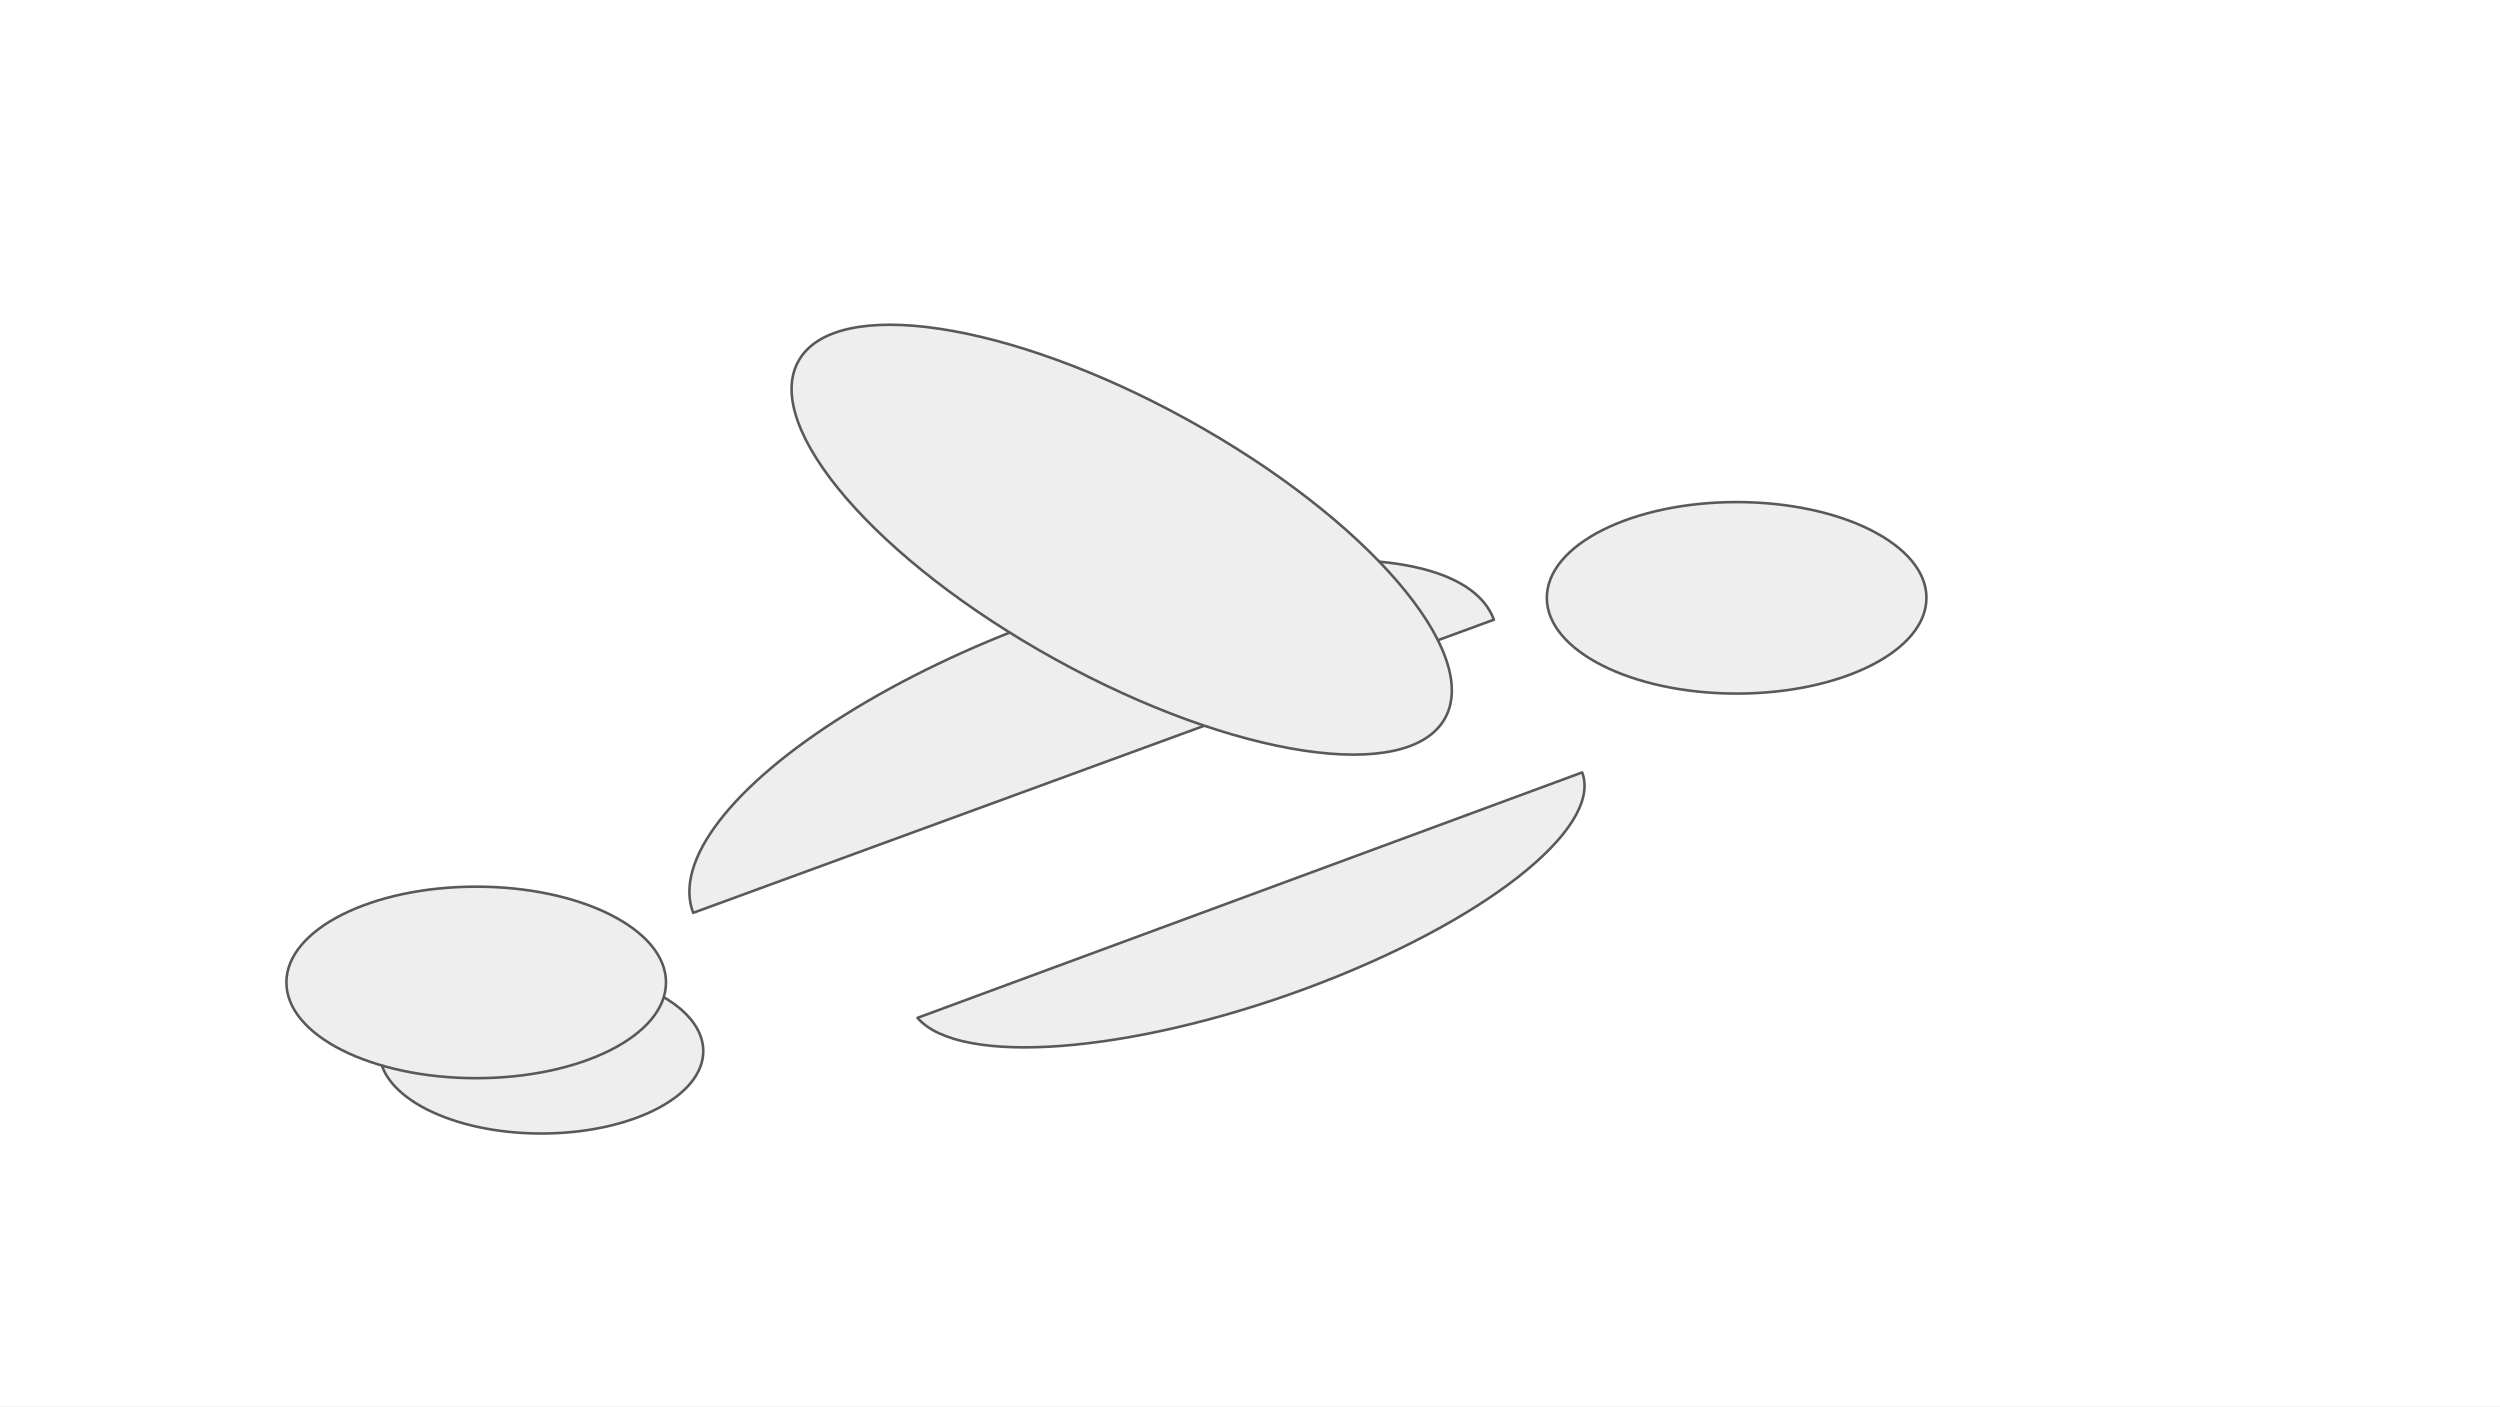
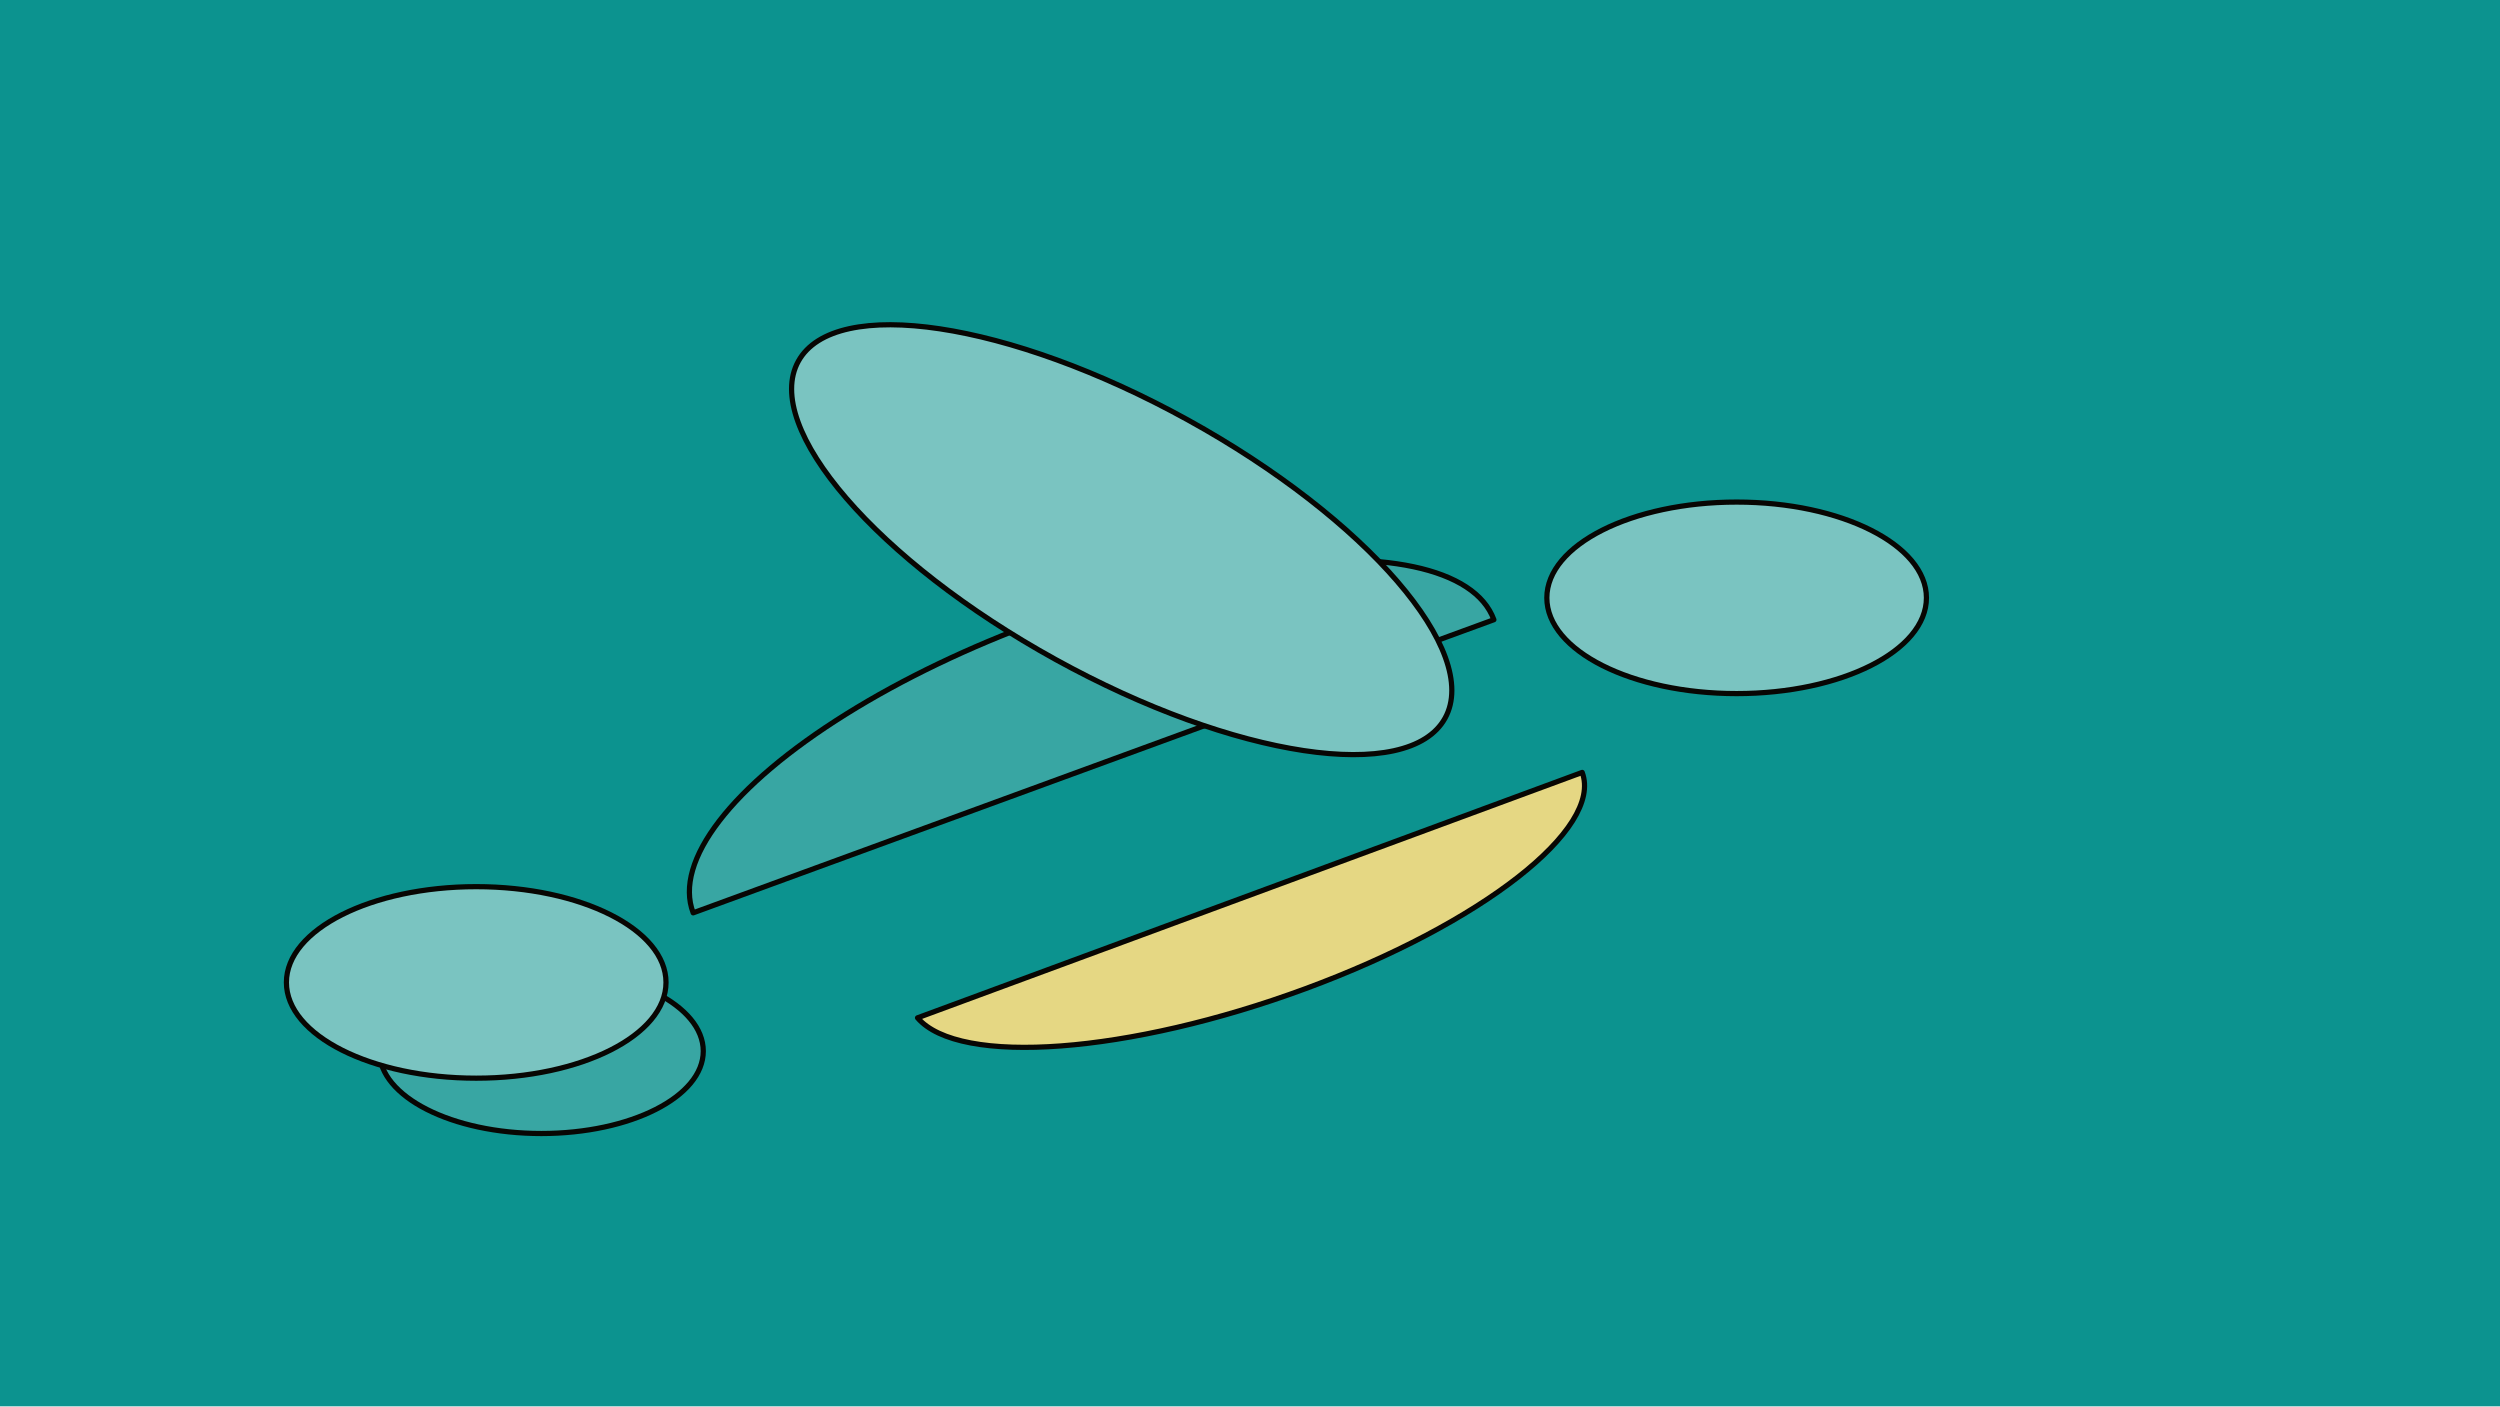
<svg xmlns="http://www.w3.org/2000/svg" version="1.1" viewBox="0.0 0.0 960.0 540.0" fill="none" stroke="none" stroke-linecap="square" stroke-miterlimit="10">
  <clipPath id="p.0">
    <path d="m0 0l960.0 0l0 540.0l-960.0 0l0 -540.0z" clip-rule="nonzero" />
  </clipPath>
  <g clip-path="url(#p.0)">
-     <path fill="#ffffff" d="m0 0l960.0 0l0 540.0l-960.0 0z" fill-rule="evenodd" />
-     <path fill="#eeeeee" d="m145.682 403.63l0 0c0 -17.473 27.843 -31.638 62.189 -31.638l0 0c34.346 0 62.189 14.165 62.189 31.638l0 0c0 17.473 -27.843 31.638 -62.189 31.638l0 0c-34.346 0 -62.189 -14.165 -62.189 -31.638z" fill-rule="evenodd" />
-     <path stroke="#595959" stroke-width="1.0" stroke-linejoin="round" stroke-linecap="butt" d="m145.682 403.63l0 0c0 -17.473 27.843 -31.638 62.189 -31.638l0 0c34.346 0 62.189 14.165 62.189 31.638l0 0c0 17.473 -27.843 31.638 -62.189 31.638l0 0c-34.346 0 -62.189 -14.165 -62.189 -31.638z" fill-rule="evenodd" />
-     <path fill="#eeeeee" d="m109.982 377.249l0 0c0 -20.308 32.63 -36.772 72.882 -36.772l0 0c40.252 0 72.882 16.463 72.882 36.772l0 0c0 20.308 -32.63 36.772 -72.882 36.772l0 0c-40.252 0 -72.882 -16.463 -72.882 -36.772z" fill-rule="evenodd" />
-     <path stroke="#595959" stroke-width="1.0" stroke-linejoin="round" stroke-linecap="butt" d="m109.982 377.249l0 0c0 -20.308 32.63 -36.772 72.882 -36.772l0 0c40.252 0 72.882 16.463 72.882 36.772l0 0c0 20.308 -32.63 36.772 -72.882 36.772l0 0c-40.252 0 -72.882 -16.463 -72.882 -36.772z" fill-rule="evenodd" />
-     <path fill="#eeeeee" d="m593.987 229.567l0 0c0 -20.308 32.63 -36.772 72.882 -36.772l0 0c40.252 0 72.882 16.463 72.882 36.772l0 0c0 20.308 -32.63 36.772 -72.882 36.772l0 0c-40.252 0 -72.882 -16.463 -72.882 -36.772z" fill-rule="evenodd" />
-     <path stroke="#595959" stroke-width="1.0" stroke-linejoin="round" stroke-linecap="butt" d="m593.987 229.567l0 0c0 -20.308 32.63 -36.772 72.882 -36.772l0 0c40.252 0 72.882 16.463 72.882 36.772l0 0c0 20.308 -32.63 36.772 -72.882 36.772l0 0c-40.252 0 -72.882 -16.463 -72.882 -36.772z" fill-rule="evenodd" />
-     <path fill="#eeeeee" d="m266.181 350.532l0 0c-7.584 -19.819 14.81 -48.923 58.718 -76.313c43.908 -27.39 102.635 -48.889 153.985 -56.372c51.351 -7.483 87.494 0.192 94.771 20.123z" fill-rule="evenodd" />
-     <path stroke="#595959" stroke-width="1.0" stroke-linejoin="round" stroke-linecap="butt" d="m266.181 350.532l0 0c-7.584 -19.819 14.81 -48.923 58.718 -76.313c43.908 -27.39 102.635 -48.889 153.985 -56.372c51.351 -7.483 87.494 0.192 94.771 20.123z" fill-rule="evenodd" />
-     <path fill="#eeeeee" d="m607.563 296.608l0 0c8.044 21.632 -38.538 58.043 -106.231 83.038c-67.694 24.995 -133.029 29.907 -149.001 11.202z" fill-rule="evenodd" />
-     <path stroke="#595959" stroke-width="1.0" stroke-linejoin="round" stroke-linecap="butt" d="m607.563 296.608l0 0c8.044 21.632 -38.538 58.043 -106.231 83.038c-67.694 24.995 -133.029 29.907 -149.001 11.202z" fill-rule="evenodd" />
-     <path fill="#eeeeee" d="m306.564 138.722l0 0c14.02 -25.405 80.98 -15.323 149.559 22.52l0 0c68.579 37.842 112.808 89.115 98.787 114.52l0 0c-14.02 25.405 -80.98 15.323 -149.559 -22.52l0 0c-68.579 -37.842 -112.808 -89.115 -98.787 -114.52z" fill-rule="evenodd" />
-     <path stroke="#595959" stroke-width="1.0" stroke-linejoin="round" stroke-linecap="butt" d="m306.564 138.722l0 0c14.02 -25.405 80.98 -15.323 149.559 22.52l0 0c68.579 37.842 112.808 89.115 98.787 114.52l0 0c-14.02 25.405 -80.98 15.323 -149.559 -22.52l0 0c-68.579 -37.842 -112.808 -89.115 -98.787 -114.52z" fill-rule="evenodd" />
+     <path fill="#0C938F" d="m0 0l960.0 0l0 540.0l-960.0 0z" fill-rule="evenodd" />
+     <path fill="#38A6A3" d="m145.682 403.63l0 0c0 -17.473 27.843 -31.638 62.189 -31.638l0 0c34.346 0 62.189 14.165 62.189 31.638l0 0c0 17.473 -27.843 31.638 -62.189 31.638l0 0c-34.346 0 -62.189 -14.165 -62.189 -31.638z" fill-rule="evenodd" />
+     <path stroke="#080603" stroke-width="2.0" stroke-linejoin="round" stroke-linecap="butt" d="m145.682 403.63l0 0c0 -17.473 27.843 -31.638 62.189 -31.638l0 0c34.346 0 62.189 14.165 62.189 31.638l0 0c0 17.473 -27.843 31.638 -62.189 31.638l0 0c-34.346 0 -62.189 -14.165 -62.189 -31.638z" fill-rule="evenodd" />
+     <path fill="#7AC4C1" d="m109.982 377.249l0 0c0 -20.308 32.63 -36.772 72.882 -36.772l0 0c40.252 0 72.882 16.463 72.882 36.772l0 0c0 20.308 -32.63 36.772 -72.882 36.772l0 0c-40.252 0 -72.882 -16.463 -72.882 -36.772z" fill-rule="evenodd" />
+     <path stroke="#080603" stroke-width="2.0" stroke-linejoin="round" stroke-linecap="butt" d="m109.982 377.249l0 0c0 -20.308 32.63 -36.772 72.882 -36.772l0 0c40.252 0 72.882 16.463 72.882 36.772l0 0c0 20.308 -32.63 36.772 -72.882 36.772l0 0c-40.252 0 -72.882 -16.463 -72.882 -36.772z" fill-rule="evenodd" />
+     <path fill="#7AC4C1" d="m593.987 229.567l0 0c0 -20.308 32.63 -36.772 72.882 -36.772l0 0c40.252 0 72.882 16.463 72.882 36.772l0 0c0 20.308 -32.63 36.772 -72.882 36.772l0 0c-40.252 0 -72.882 -16.463 -72.882 -36.772z" fill-rule="evenodd" />
+     <path stroke="#080603" stroke-width="2.0" stroke-linejoin="round" stroke-linecap="butt" d="m593.987 229.567l0 0c0 -20.308 32.63 -36.772 72.882 -36.772l0 0c40.252 0 72.882 16.463 72.882 36.772l0 0c0 20.308 -32.63 36.772 -72.882 36.772l0 0c-40.252 0 -72.882 -16.463 -72.882 -36.772z" fill-rule="evenodd" />
+     <path fill="#38A6A3" d="m266.181 350.532l0 0c-7.584 -19.819 14.81 -48.923 58.718 -76.313c43.908 -27.39 102.635 -48.889 153.985 -56.372c51.351 -7.483 87.494 0.192 94.771 20.123z" fill-rule="evenodd" />
+     <path stroke="#080603" stroke-width="2.0" stroke-linejoin="round" stroke-linecap="butt" d="m266.181 350.532l0 0c-7.584 -19.819 14.81 -48.923 58.718 -76.313c43.908 -27.39 102.635 -48.889 153.985 -56.372c51.351 -7.483 87.494 0.192 94.771 20.123z" fill-rule="evenodd" />
+     <path fill="#E5D783" d="m607.563 296.608l0 0c8.044 21.632 -38.538 58.043 -106.231 83.038c-67.694 24.995 -133.029 29.907 -149.001 11.202z" fill-rule="evenodd" />
+     <path stroke="#080603" stroke-width="2.0" stroke-linejoin="round" stroke-linecap="butt" d="m607.563 296.608l0 0c8.044 21.632 -38.538 58.043 -106.231 83.038c-67.694 24.995 -133.029 29.907 -149.001 11.202z" fill-rule="evenodd" />
+     <path fill="#7AC4C1" d="m306.564 138.722l0 0c14.02 -25.405 80.98 -15.323 149.559 22.52l0 0c68.579 37.842 112.808 89.115 98.787 114.52l0 0c-14.02 25.405 -80.98 15.323 -149.559 -22.52l0 0c-68.579 -37.842 -112.808 -89.115 -98.787 -114.52z" fill-rule="evenodd" />
+     <path stroke="#080603" stroke-width="2.0" stroke-linejoin="round" stroke-linecap="butt" d="m306.564 138.722l0 0c14.02 -25.405 80.98 -15.323 149.559 22.52l0 0c68.579 37.842 112.808 89.115 98.787 114.52l0 0c-14.02 25.405 -80.98 15.323 -149.559 -22.52l0 0c-68.579 -37.842 -112.808 -89.115 -98.787 -114.52z" fill-rule="evenodd" />
  </g>
</svg>
